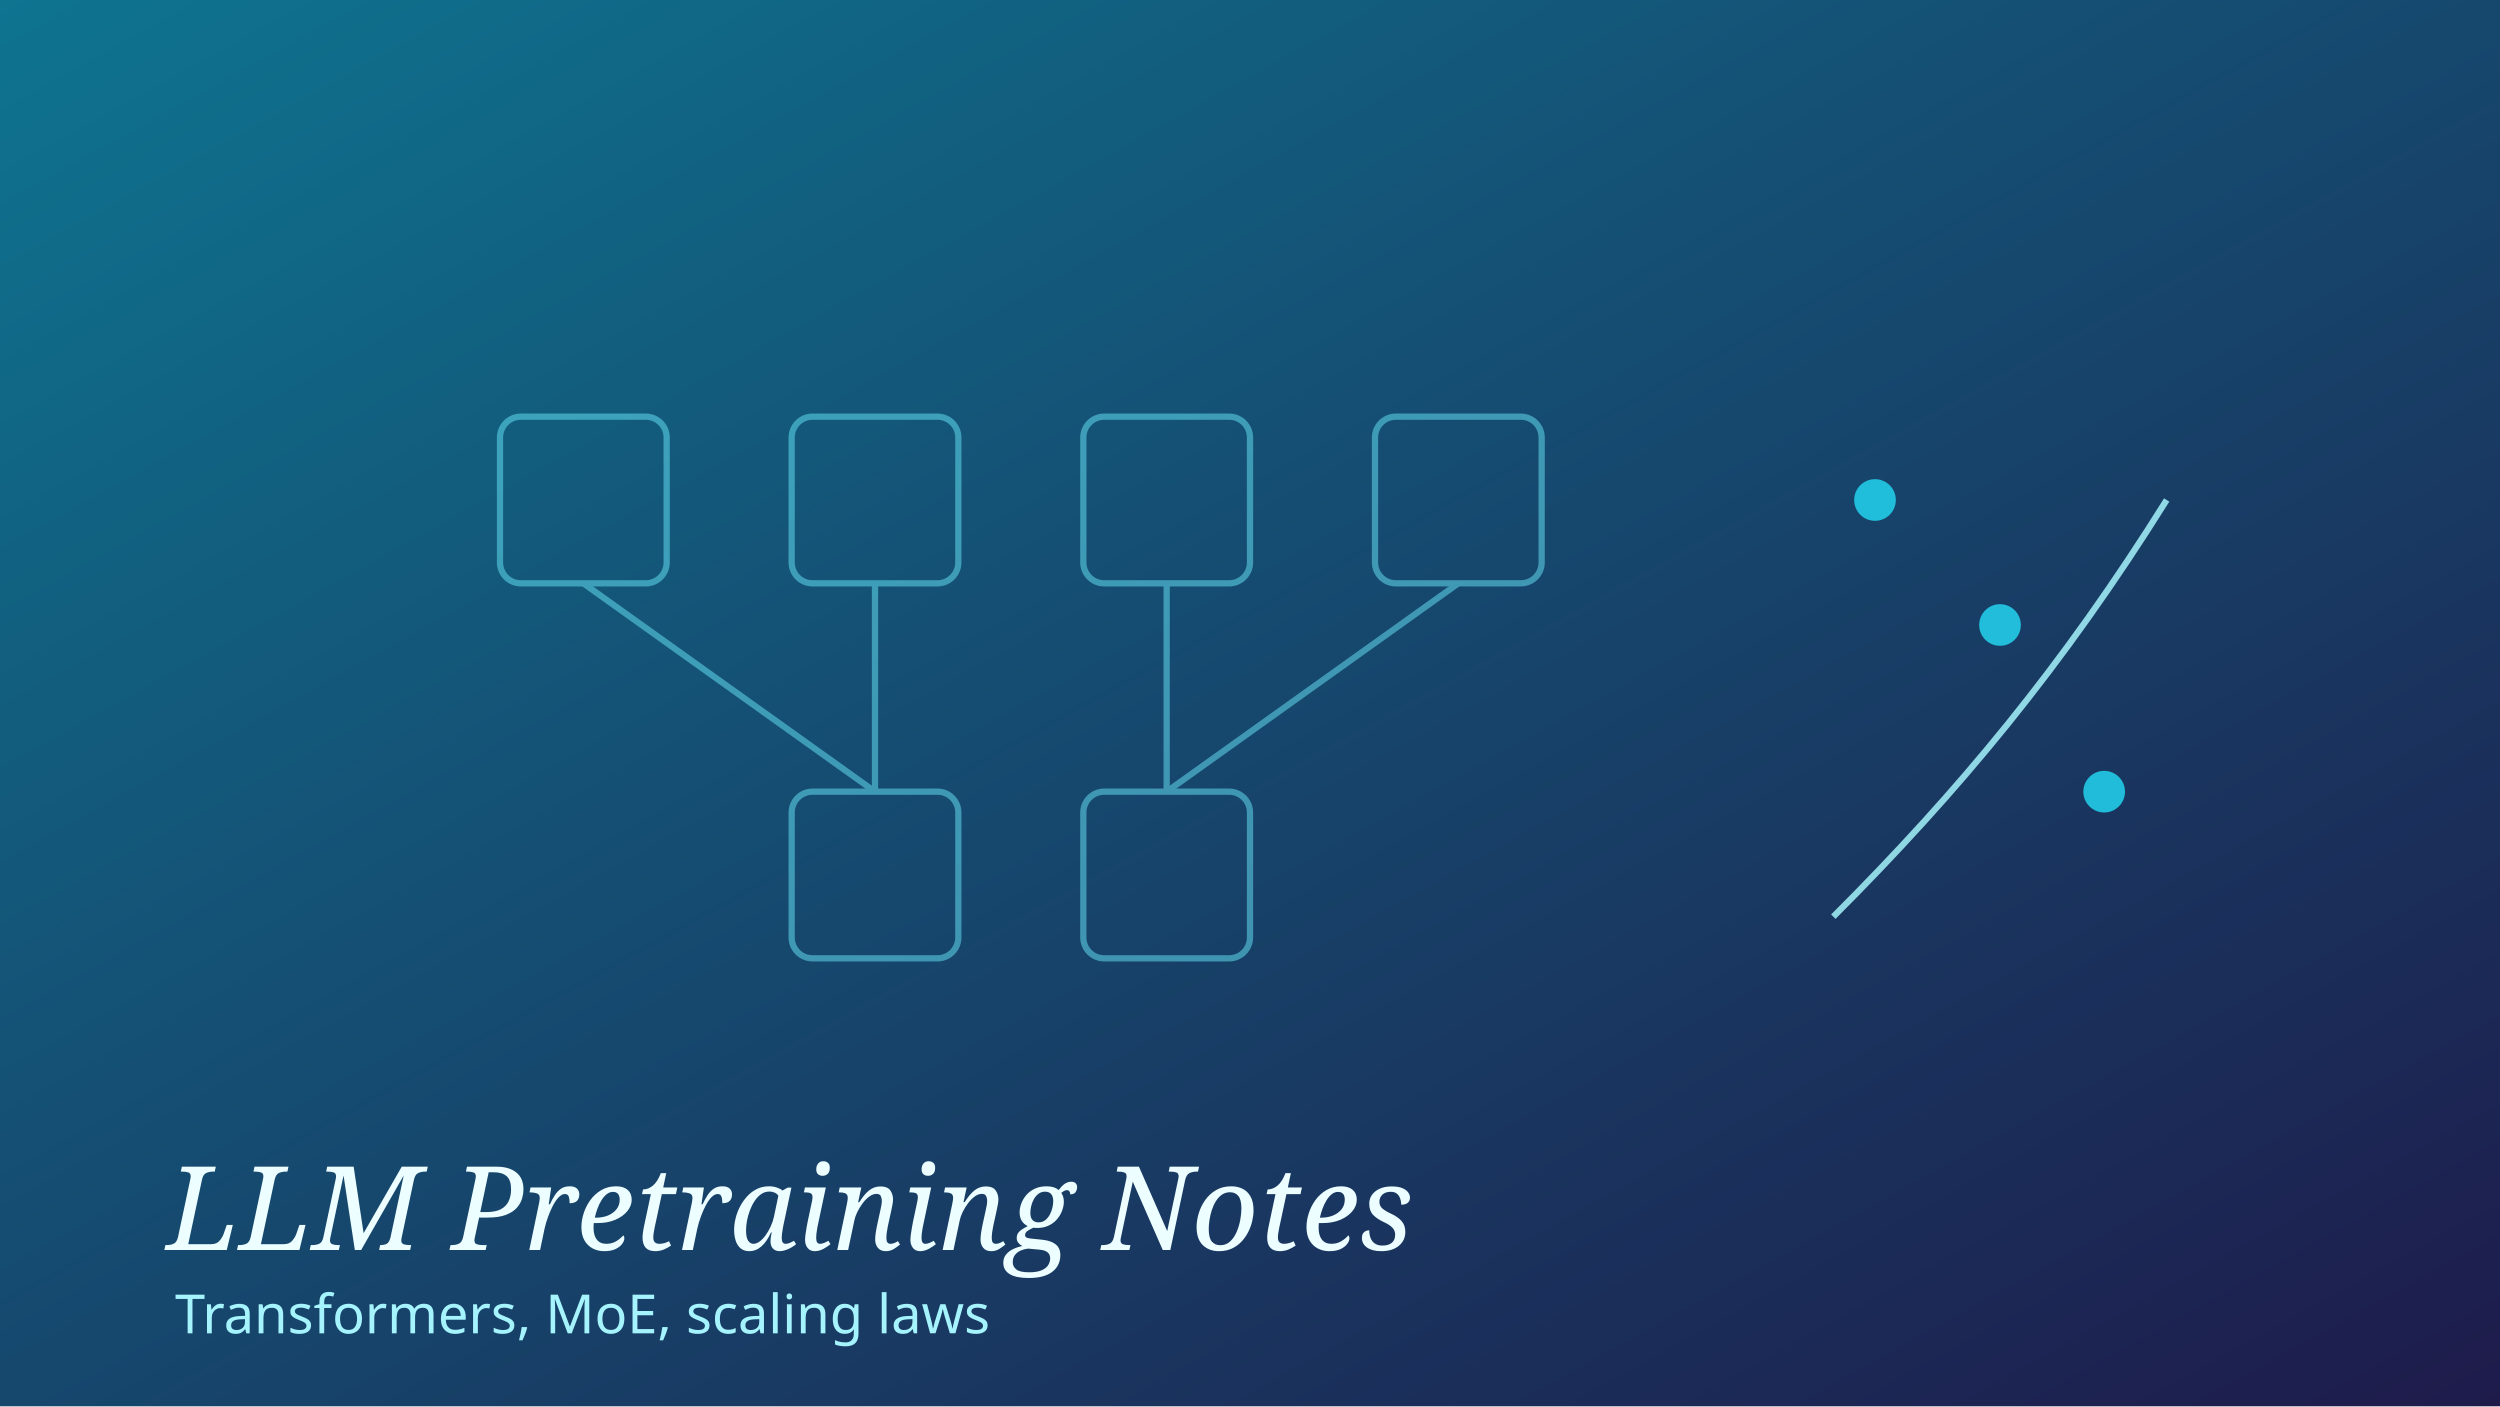
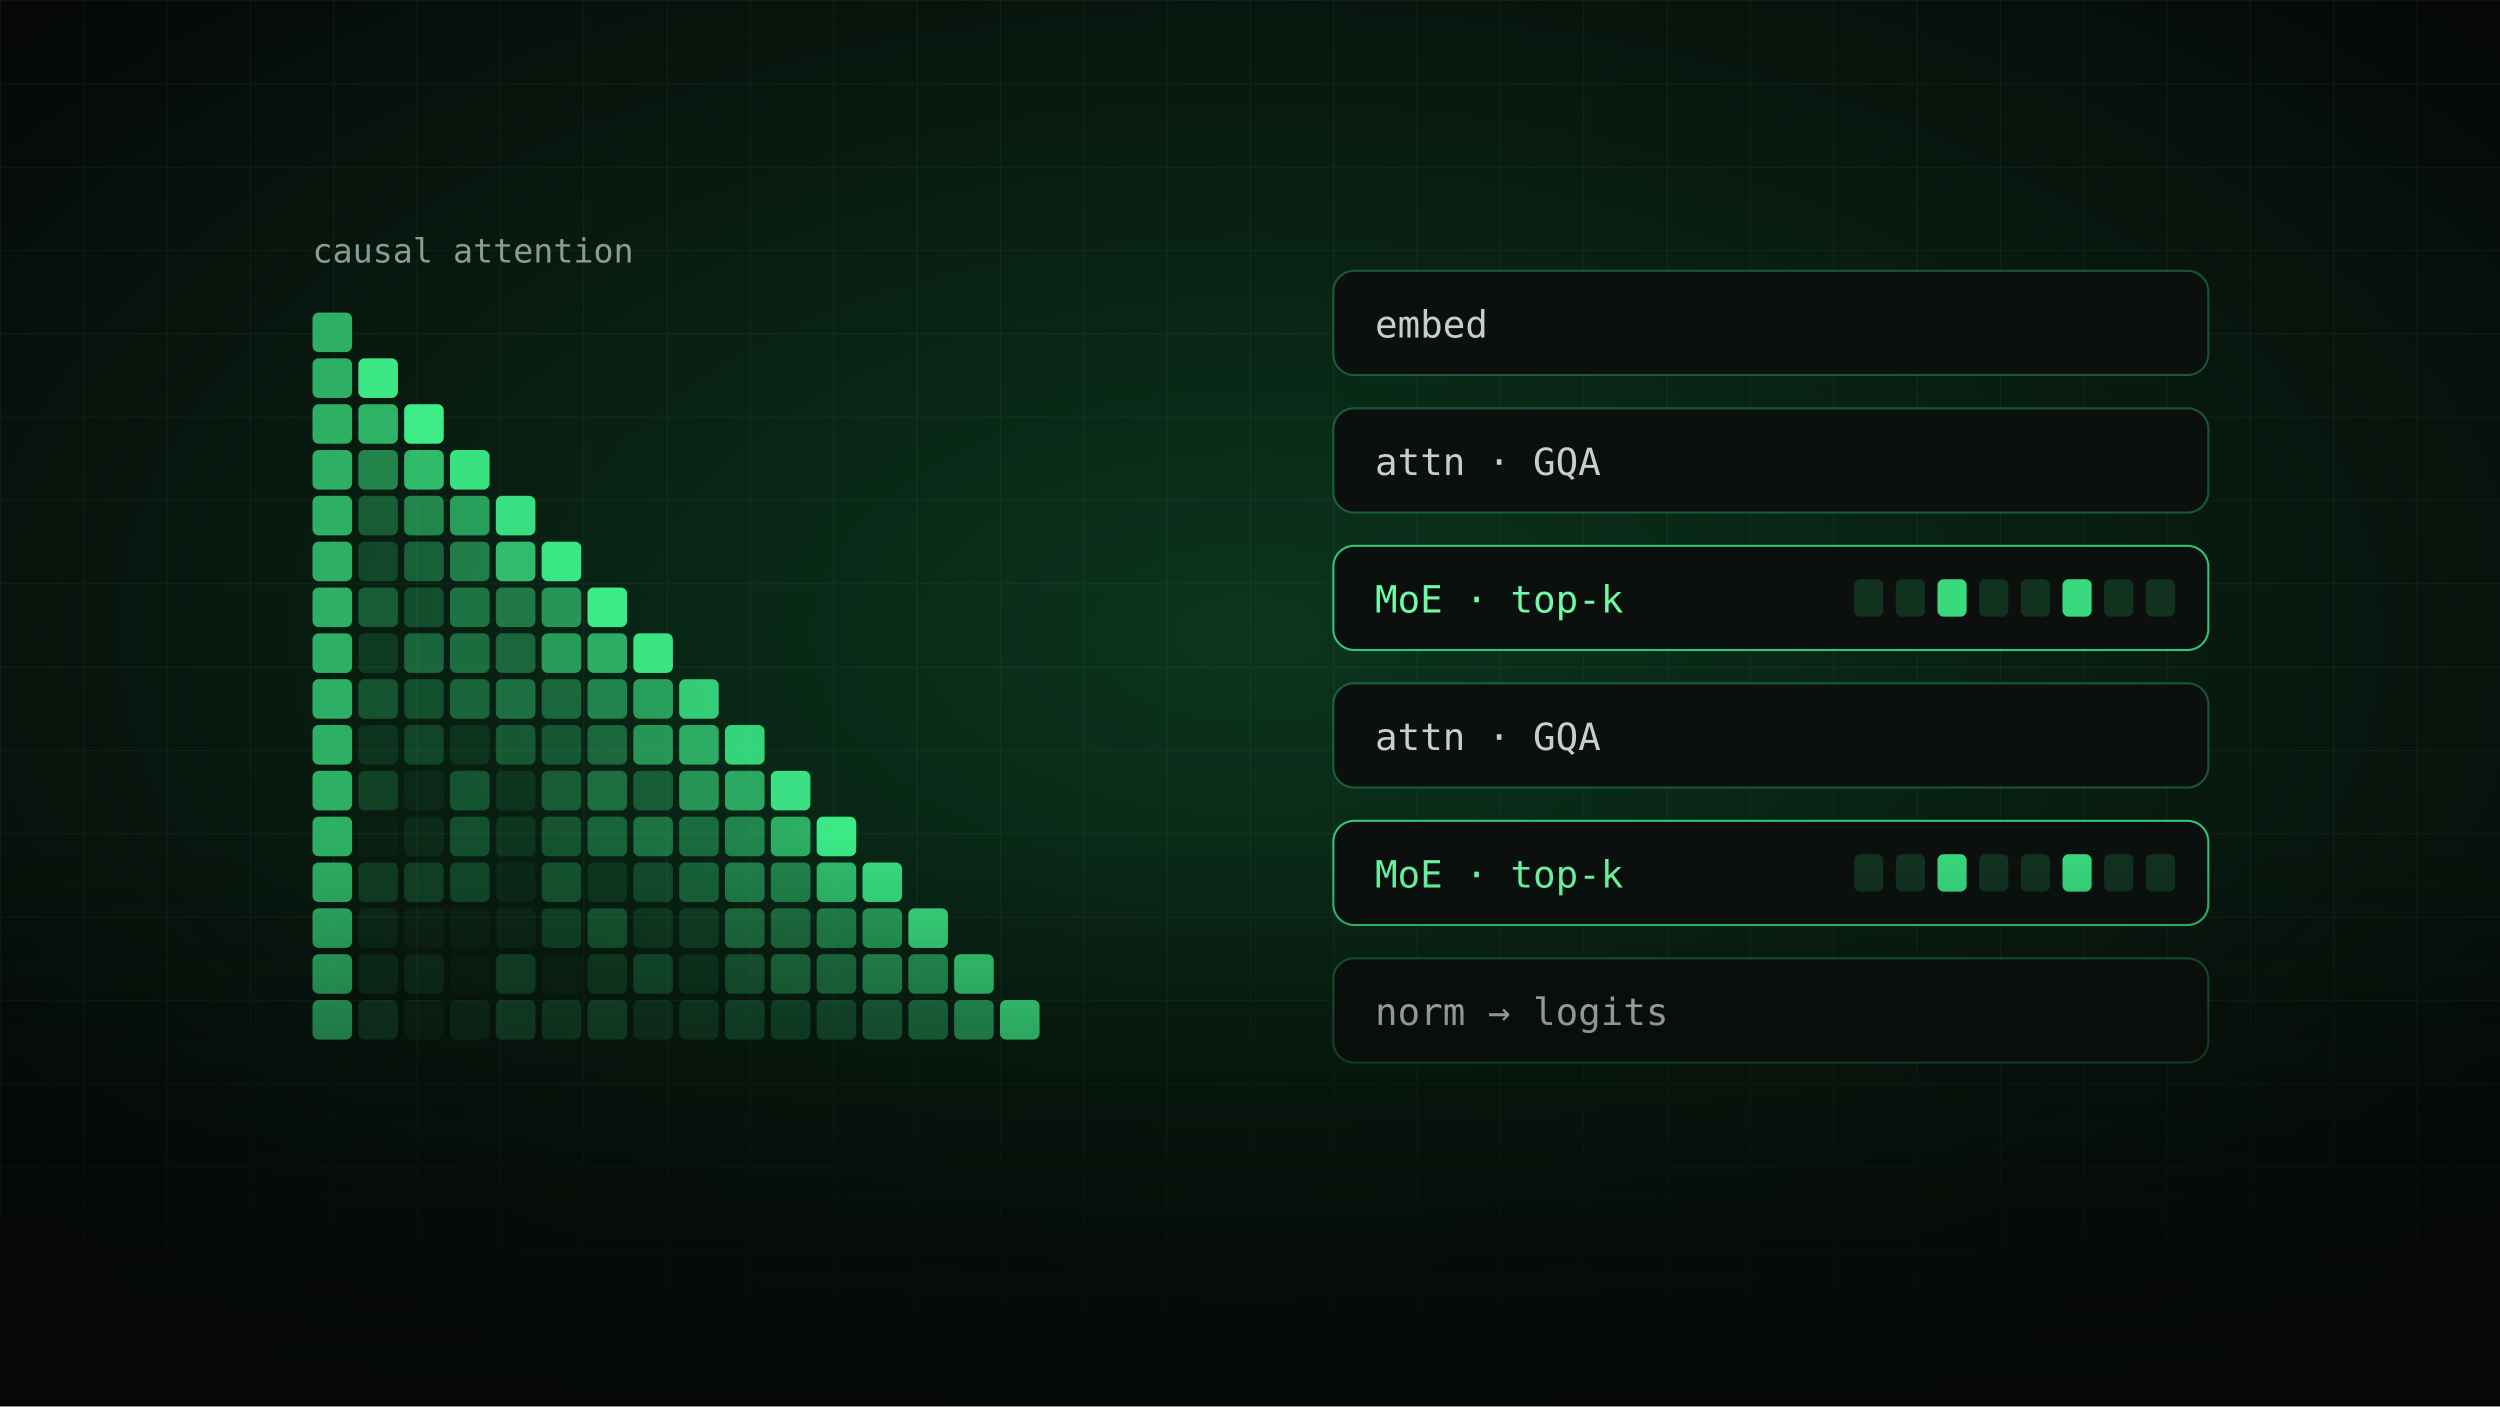
- <svg xmlns="http://www.w3.org/2000/svg" viewBox="0 0 1200 675" width="1200" height="675" role="img" aria-label="LLM Pretraining Notes">
+ <svg xmlns="http://www.w3.org/2000/svg" viewBox="0 0 1200 675" width="1200" height="675">
  <defs>
-     <linearGradient id="g" x1="0" y1="0" x2="1" y2="1">
-       <stop offset="0" stop-color="#0e7490" />
-       <stop offset="1" stop-color="#1e1b4b" />
+     <radialGradient id="glow" cx="50%" cy="45%" r="65%">
+       <stop offset="0" stop-color="#1fd672" stop-opacity="0.22" />
+       <stop offset="1" stop-color="#1fd672" stop-opacity="0" />
+     </radialGradient>
+     <pattern id="grid" width="40" height="40" patternUnits="userSpaceOnUse">
+       <path d="M40 0H0V40" fill="none" stroke="#ffffff" stroke-opacity="0.045" stroke-width="1" />
+     </pattern>
+     <filter id="blur" x="-50%" y="-50%" width="200%" height="200%">
+       <feGaussianBlur stdDeviation="6" />
+     </filter>
+     <linearGradient id="fade" x1="0" y1="0" x2="0" y2="1">
+       <stop offset="0.6" stop-color="#050806" stop-opacity="0" />
+       <stop offset="1" stop-color="#050806" stop-opacity="0.9" />
    </linearGradient>
  </defs>
-   <rect width="1200" height="675" fill="url(#g)" />
-   <g fill="none" stroke="#67e8f9" stroke-width="3" opacity="0.5">
-     <rect x="240" y="200" width="80" height="80" rx="10" />
-     <rect x="380" y="200" width="80" height="80" rx="10" />
-     <rect x="520" y="200" width="80" height="80" rx="10" />
-     <rect x="660" y="200" width="80" height="80" rx="10" />
-     <rect x="380" y="380" width="80" height="80" rx="10" />
-     <rect x="520" y="380" width="80" height="80" rx="10" />
-     <line x1="280" y1="280" x2="420" y2="380" />
-     <line x1="420" y1="280" x2="420" y2="380" />
-     <line x1="560" y1="280" x2="560" y2="380" />
-     <line x1="700" y1="280" x2="560" y2="380" />
-   </g>
-   <g fill="#22d3ee" opacity="0.85">
-     <circle cx="900" cy="240" r="10" />
-     <circle cx="960" cy="300" r="10" />
-     <circle cx="1010" cy="380" r="10" />
-     <path d="M880,440 C940,380 990,320 1040,240" fill="none" stroke="#a5f3fc" stroke-width="3" />
-   </g>
-   <text x="80" y="600" font-family="Georgia, serif" font-style="italic" font-size="56" fill="#ecfeff">LLM Pretraining Notes</text>
-   <text x="84" y="640" font-family="system-ui, sans-serif" font-size="26" fill="#a5f3fc">Transformers, MoE, scaling laws</text>
+   <rect width="1200" height="675" fill="#050806" />
+   <rect width="1200" height="675" fill="url(#grid)" />
+   <rect width="1200" height="675" fill="url(#glow)" />
+   <rect x="150" y="150" width="19" height="19" rx="3" fill="#3ef08a" fill-opacity="0.70" />
+   <rect x="150" y="172" width="19" height="19" rx="3" fill="#3ef08a" fill-opacity="0.70" />
+   <rect x="172" y="172" width="19" height="19" rx="3" fill="#3ef08a" fill-opacity="0.96" />
+   <rect x="150" y="194" width="19" height="19" rx="3" fill="#3ef08a" fill-opacity="0.70" />
+   <rect x="172" y="194" width="19" height="19" rx="3" fill="#3ef08a" fill-opacity="0.71" />
+   <rect x="194" y="194" width="19" height="19" rx="3" fill="#3ef08a" fill-opacity="0.98" />
+   <rect x="150" y="216" width="19" height="19" rx="3" fill="#3ef08a" fill-opacity="0.70" />
+   <rect x="172" y="216" width="19" height="19" rx="3" fill="#3ef08a" fill-opacity="0.49" />
+   <rect x="194" y="216" width="19" height="19" rx="3" fill="#3ef08a" fill-opacity="0.75" />
+   <rect x="216" y="216" width="19" height="19" rx="3" fill="#3ef08a" fill-opacity="0.93" />
+   <rect x="150" y="238" width="19" height="19" rx="3" fill="#3ef08a" fill-opacity="0.70" />
+   <rect x="172" y="238" width="19" height="19" rx="3" fill="#3ef08a" fill-opacity="0.30" />
+   <rect x="194" y="238" width="19" height="19" rx="3" fill="#3ef08a" fill-opacity="0.49" />
+   <rect x="216" y="238" width="19" height="19" rx="3" fill="#3ef08a" fill-opacity="0.61" />
+   <rect x="238" y="238" width="19" height="19" rx="3" fill="#3ef08a" fill-opacity="0.91" />
+   <rect x="150" y="260" width="19" height="19" rx="3" fill="#3ef08a" fill-opacity="0.70" />
+   <rect x="172" y="260" width="19" height="19" rx="3" fill="#3ef08a" fill-opacity="0.20" />
+   <rect x="194" y="260" width="19" height="19" rx="3" fill="#3ef08a" fill-opacity="0.32" />
+   <rect x="216" y="260" width="19" height="19" rx="3" fill="#3ef08a" fill-opacity="0.45" />
+   <rect x="238" y="260" width="19" height="19" rx="3" fill="#3ef08a" fill-opacity="0.75" />
+   <rect x="260" y="260" width="19" height="19" rx="3" fill="#3ef08a" fill-opacity="0.95" />
+   <rect x="150" y="282" width="19" height="19" rx="3" fill="#3ef08a" fill-opacity="0.70" />
+   <rect x="172" y="282" width="19" height="19" rx="3" fill="#3ef08a" fill-opacity="0.30" />
+   <rect x="194" y="282" width="19" height="19" rx="3" fill="#3ef08a" fill-opacity="0.23" />
+   <rect x="216" y="282" width="19" height="19" rx="3" fill="#3ef08a" fill-opacity="0.40" />
+   <rect x="238" y="282" width="19" height="19" rx="3" fill="#3ef08a" fill-opacity="0.42" />
+   <rect x="260" y="282" width="19" height="19" rx="3" fill="#3ef08a" fill-opacity="0.56" />
+   <rect x="282" y="282" width="19" height="19" rx="3" fill="#3ef08a" fill-opacity="0.97" />
+   <rect x="150" y="304" width="19" height="19" rx="3" fill="#3ef08a" fill-opacity="0.70" />
+   <rect x="172" y="304" width="19" height="19" rx="3" fill="#3ef08a" fill-opacity="0.14" />
+   <rect x="194" y="304" width="19" height="19" rx="3" fill="#3ef08a" fill-opacity="0.34" />
+   <rect x="216" y="304" width="19" height="19" rx="3" fill="#3ef08a" fill-opacity="0.37" />
+   <rect x="238" y="304" width="19" height="19" rx="3" fill="#3ef08a" fill-opacity="0.34" />
+   <rect x="260" y="304" width="19" height="19" rx="3" fill="#3ef08a" fill-opacity="0.59" />
+   <rect x="282" y="304" width="19" height="19" rx="3" fill="#3ef08a" fill-opacity="0.67" />
+   <rect x="304" y="304" width="19" height="19" rx="3" fill="#3ef08a" fill-opacity="0.94" />
+   <rect x="150" y="326" width="19" height="19" rx="3" fill="#3ef08a" fill-opacity="0.70" />
+   <rect x="172" y="326" width="19" height="19" rx="3" fill="#3ef08a" fill-opacity="0.26" />
+   <rect x="194" y="326" width="19" height="19" rx="3" fill="#3ef08a" fill-opacity="0.24" />
+   <rect x="216" y="326" width="19" height="19" rx="3" fill="#3ef08a" fill-opacity="0.33" />
+   <rect x="238" y="326" width="19" height="19" rx="3" fill="#3ef08a" fill-opacity="0.38" />
+   <rect x="260" y="326" width="19" height="19" rx="3" fill="#3ef08a" fill-opacity="0.34" />
+   <rect x="282" y="326" width="19" height="19" rx="3" fill="#3ef08a" fill-opacity="0.47" />
+   <rect x="304" y="326" width="19" height="19" rx="3" fill="#3ef08a" fill-opacity="0.60" />
+   <rect x="326" y="326" width="19" height="19" rx="3" fill="#3ef08a" fill-opacity="0.83" />
+   <rect x="150" y="348" width="19" height="19" rx="3" fill="#3ef08a" fill-opacity="0.70" />
+   <rect x="172" y="348" width="19" height="19" rx="3" fill="#3ef08a" fill-opacity="0.11" />
+   <rect x="194" y="348" width="19" height="19" rx="3" fill="#3ef08a" fill-opacity="0.19" />
+   <rect x="216" y="348" width="19" height="19" rx="3" fill="#3ef08a" fill-opacity="0.10" />
+   <rect x="238" y="348" width="19" height="19" rx="3" fill="#3ef08a" fill-opacity="0.27" />
+   <rect x="260" y="348" width="19" height="19" rx="3" fill="#3ef08a" fill-opacity="0.26" />
+   <rect x="282" y="348" width="19" height="19" rx="3" fill="#3ef08a" fill-opacity="0.34" />
+   <rect x="304" y="348" width="19" height="19" rx="3" fill="#3ef08a" fill-opacity="0.56" />
+   <rect x="326" y="348" width="19" height="19" rx="3" fill="#3ef08a" fill-opacity="0.66" />
+   <rect x="348" y="348" width="19" height="19" rx="3" fill="#3ef08a" fill-opacity="0.86" />
+   <rect x="150" y="370" width="19" height="19" rx="3" fill="#3ef08a" fill-opacity="0.70" />
+   <rect x="172" y="370" width="19" height="19" rx="3" fill="#3ef08a" fill-opacity="0.18" />
+   <rect x="194" y="370" width="19" height="19" rx="3" fill="#3ef08a" fill-opacity="0.06" />
+   <rect x="216" y="370" width="19" height="19" rx="3" fill="#3ef08a" fill-opacity="0.26" />
+   <rect x="238" y="370" width="19" height="19" rx="3" fill="#3ef08a" fill-opacity="0.10" />
+   <rect x="260" y="370" width="19" height="19" rx="3" fill="#3ef08a" fill-opacity="0.29" />
+   <rect x="282" y="370" width="19" height="19" rx="3" fill="#3ef08a" fill-opacity="0.37" />
+   <rect x="304" y="370" width="19" height="19" rx="3" fill="#3ef08a" fill-opacity="0.28" />
+   <rect x="326" y="370" width="19" height="19" rx="3" fill="#3ef08a" fill-opacity="0.55" />
+   <rect x="348" y="370" width="19" height="19" rx="3" fill="#3ef08a" fill-opacity="0.64" />
+   <rect x="370" y="370" width="19" height="19" rx="3" fill="#3ef08a" fill-opacity="0.92" />
+   <rect x="150" y="392" width="19" height="19" rx="3" fill="#3ef08a" fill-opacity="0.70" />
+   <rect x="172" y="392" width="19" height="19" rx="3" fill="#3ef08a" fill-opacity="0.03" />
+   <rect x="194" y="392" width="19" height="19" rx="3" fill="#3ef08a" fill-opacity="0.07" />
+   <rect x="216" y="392" width="19" height="19" rx="3" fill="#3ef08a" fill-opacity="0.24" />
+   <rect x="238" y="392" width="19" height="19" rx="3" fill="#3ef08a" fill-opacity="0.11" />
+   <rect x="260" y="392" width="19" height="19" rx="3" fill="#3ef08a" fill-opacity="0.25" />
+   <rect x="282" y="392" width="19" height="19" rx="3" fill="#3ef08a" fill-opacity="0.32" />
+   <rect x="304" y="392" width="19" height="19" rx="3" fill="#3ef08a" fill-opacity="0.39" />
+   <rect x="326" y="392" width="19" height="19" rx="3" fill="#3ef08a" fill-opacity="0.35" />
+   <rect x="348" y="392" width="19" height="19" rx="3" fill="#3ef08a" fill-opacity="0.47" />
+   <rect x="370" y="392" width="19" height="19" rx="3" fill="#3ef08a" fill-opacity="0.67" />
+   <rect x="392" y="392" width="19" height="19" rx="3" fill="#3ef08a" fill-opacity="0.96" />
+   <rect x="150" y="414" width="19" height="19" rx="3" fill="#3ef08a" fill-opacity="0.70" />
+   <rect x="172" y="414" width="19" height="19" rx="3" fill="#3ef08a" fill-opacity="0.17" />
+   <rect x="194" y="414" width="19" height="19" rx="3" fill="#3ef08a" fill-opacity="0.18" />
+   <rect x="216" y="414" width="19" height="19" rx="3" fill="#3ef08a" fill-opacity="0.21" />
+   <rect x="238" y="414" width="19" height="19" rx="3" fill="#3ef08a" fill-opacity="0.06" />
+   <rect x="260" y="414" width="19" height="19" rx="3" fill="#3ef08a" fill-opacity="0.26" />
+   <rect x="282" y="414" width="19" height="19" rx="3" fill="#3ef08a" fill-opacity="0.12" />
+   <rect x="304" y="414" width="19" height="19" rx="3" fill="#3ef08a" fill-opacity="0.21" />
+   <rect x="326" y="414" width="19" height="19" rx="3" fill="#3ef08a" fill-opacity="0.32" />
+   <rect x="348" y="414" width="19" height="19" rx="3" fill="#3ef08a" fill-opacity="0.46" />
+   <rect x="370" y="414" width="19" height="19" rx="3" fill="#3ef08a" fill-opacity="0.47" />
+   <rect x="392" y="414" width="19" height="19" rx="3" fill="#3ef08a" fill-opacity="0.75" />
+   <rect x="414" y="414" width="19" height="19" rx="3" fill="#3ef08a" fill-opacity="0.91" />
+   <rect x="150" y="436" width="19" height="19" rx="3" fill="#3ef08a" fill-opacity="0.70" />
+   <rect x="172" y="436" width="19" height="19" rx="3" fill="#3ef08a" fill-opacity="0.08" />
+   <rect x="194" y="436" width="19" height="19" rx="3" fill="#3ef08a" fill-opacity="0.05" />
+   <rect x="216" y="436" width="19" height="19" rx="3" fill="#3ef08a" fill-opacity="0.04" />
+   <rect x="238" y="436" width="19" height="19" rx="3" fill="#3ef08a" fill-opacity="0.06" />
+   <rect x="260" y="436" width="19" height="19" rx="3" fill="#3ef08a" fill-opacity="0.19" />
+   <rect x="282" y="436" width="19" height="19" rx="3" fill="#3ef08a" fill-opacity="0.27" />
+   <rect x="304" y="436" width="19" height="19" rx="3" fill="#3ef08a" fill-opacity="0.13" />
+   <rect x="326" y="436" width="19" height="19" rx="3" fill="#3ef08a" fill-opacity="0.15" />
+   <rect x="348" y="436" width="19" height="19" rx="3" fill="#3ef08a" fill-opacity="0.39" />
+   <rect x="370" y="436" width="19" height="19" rx="3" fill="#3ef08a" fill-opacity="0.39" />
+   <rect x="392" y="436" width="19" height="19" rx="3" fill="#3ef08a" fill-opacity="0.48" />
+   <rect x="414" y="436" width="19" height="19" rx="3" fill="#3ef08a" fill-opacity="0.61" />
+   <rect x="436" y="436" width="19" height="19" rx="3" fill="#3ef08a" fill-opacity="0.92" />
+   <rect x="150" y="458" width="19" height="19" rx="3" fill="#3ef08a" fill-opacity="0.70" />
+   <rect x="172" y="458" width="19" height="19" rx="3" fill="#3ef08a" fill-opacity="0.10" />
+   <rect x="194" y="458" width="19" height="19" rx="3" fill="#3ef08a" fill-opacity="0.10" />
+   <rect x="216" y="458" width="19" height="19" rx="3" fill="#3ef08a" fill-opacity="0.03" />
+   <rect x="238" y="458" width="19" height="19" rx="3" fill="#3ef08a" fill-opacity="0.21" />
+   <rect x="260" y="458" width="19" height="19" rx="3" fill="#3ef08a" fill-opacity="0.04" />
+   <rect x="282" y="458" width="19" height="19" rx="3" fill="#3ef08a" fill-opacity="0.15" />
+   <rect x="304" y="458" width="19" height="19" rx="3" fill="#3ef08a" fill-opacity="0.24" />
+   <rect x="326" y="458" width="19" height="19" rx="3" fill="#3ef08a" fill-opacity="0.12" />
+   <rect x="348" y="458" width="19" height="19" rx="3" fill="#3ef08a" fill-opacity="0.29" />
+   <rect x="370" y="458" width="19" height="19" rx="3" fill="#3ef08a" fill-opacity="0.39" />
+   <rect x="392" y="458" width="19" height="19" rx="3" fill="#3ef08a" fill-opacity="0.41" />
+   <rect x="414" y="458" width="19" height="19" rx="3" fill="#3ef08a" fill-opacity="0.55" />
+   <rect x="436" y="458" width="19" height="19" rx="3" fill="#3ef08a" fill-opacity="0.59" />
+   <rect x="458" y="458" width="19" height="19" rx="3" fill="#3ef08a" fill-opacity="0.89" />
+   <rect x="150" y="480" width="19" height="19" rx="3" fill="#3ef08a" fill-opacity="0.70" />
+   <rect x="172" y="480" width="19" height="19" rx="3" fill="#3ef08a" fill-opacity="0.17" />
+   <rect x="194" y="480" width="19" height="19" rx="3" fill="#3ef08a" fill-opacity="0.07" />
+   <rect x="216" y="480" width="19" height="19" rx="3" fill="#3ef08a" fill-opacity="0.10" />
+   <rect x="238" y="480" width="19" height="19" rx="3" fill="#3ef08a" fill-opacity="0.22" />
+   <rect x="260" y="480" width="19" height="19" rx="3" fill="#3ef08a" fill-opacity="0.19" />
+   <rect x="282" y="480" width="19" height="19" rx="3" fill="#3ef08a" fill-opacity="0.23" />
+   <rect x="304" y="480" width="19" height="19" rx="3" fill="#3ef08a" fill-opacity="0.14" />
+   <rect x="326" y="480" width="19" height="19" rx="3" fill="#3ef08a" fill-opacity="0.17" />
+   <rect x="348" y="480" width="19" height="19" rx="3" fill="#3ef08a" fill-opacity="0.24" />
+   <rect x="370" y="480" width="19" height="19" rx="3" fill="#3ef08a" fill-opacity="0.23" />
+   <rect x="392" y="480" width="19" height="19" rx="3" fill="#3ef08a" fill-opacity="0.26" />
+   <rect x="414" y="480" width="19" height="19" rx="3" fill="#3ef08a" fill-opacity="0.36" />
+   <rect x="436" y="480" width="19" height="19" rx="3" fill="#3ef08a" fill-opacity="0.43" />
+   <rect x="458" y="480" width="19" height="19" rx="3" fill="#3ef08a" fill-opacity="0.64" />
+   <rect x="480" y="480" width="19" height="19" rx="3" fill="#3ef08a" fill-opacity="1.00" />
+   <text x="150" y="126" font-family="ui-monospace, 'SF Mono', Menlo, monospace" font-size="16" fill="#8b9c92">causal attention</text>
+   <rect x="640" y="130" width="420" height="50" rx="10" fill="#0b100e" stroke="#3ef08a" stroke-opacity="0.3" />
+   <text x="660" y="162" font-family="ui-monospace, 'SF Mono', Menlo, monospace" font-size="18" fill="#c3d1c8">embed</text>
+   <rect x="640" y="196" width="420" height="50" rx="10" fill="#0b100e" stroke="#3ef08a" stroke-opacity="0.3" />
+   <text x="660" y="228" font-family="ui-monospace, 'SF Mono', Menlo, monospace" font-size="18" fill="#c3d1c8">attn · GQA</text>
+   <rect x="640" y="262" width="420" height="50" rx="10" fill="#0b100e" stroke="#3ef08a" stroke-opacity="0.8" />
+   <text x="660" y="294" font-family="ui-monospace, 'SF Mono', Menlo, monospace" font-size="18" fill="#6dfba6">MoE · top-k</text>
+   <rect x="890" y="278" width="14" height="18" rx="3" fill="#3ef08a" fill-opacity="0.15" />
+   <rect x="910" y="278" width="14" height="18" rx="3" fill="#3ef08a" fill-opacity="0.15" />
+   <rect x="930" y="278" width="14" height="18" rx="3" fill="#3ef08a" fill-opacity="0.9" />
+   <rect x="950" y="278" width="14" height="18" rx="3" fill="#3ef08a" fill-opacity="0.15" />
+   <rect x="970" y="278" width="14" height="18" rx="3" fill="#3ef08a" fill-opacity="0.15" />
+   <rect x="990" y="278" width="14" height="18" rx="3" fill="#3ef08a" fill-opacity="0.9" />
+   <rect x="1010" y="278" width="14" height="18" rx="3" fill="#3ef08a" fill-opacity="0.15" />
+   <rect x="1030" y="278" width="14" height="18" rx="3" fill="#3ef08a" fill-opacity="0.15" />
+   <rect x="640" y="328" width="420" height="50" rx="10" fill="#0b100e" stroke="#3ef08a" stroke-opacity="0.3" />
+   <text x="660" y="360" font-family="ui-monospace, 'SF Mono', Menlo, monospace" font-size="18" fill="#c3d1c8">attn · GQA</text>
+   <rect x="640" y="394" width="420" height="50" rx="10" fill="#0b100e" stroke="#3ef08a" stroke-opacity="0.8" />
+   <text x="660" y="426" font-family="ui-monospace, 'SF Mono', Menlo, monospace" font-size="18" fill="#6dfba6">MoE · top-k</text>
+   <rect x="890" y="410" width="14" height="18" rx="3" fill="#3ef08a" fill-opacity="0.15" />
+   <rect x="910" y="410" width="14" height="18" rx="3" fill="#3ef08a" fill-opacity="0.15" />
+   <rect x="930" y="410" width="14" height="18" rx="3" fill="#3ef08a" fill-opacity="0.9" />
+   <rect x="950" y="410" width="14" height="18" rx="3" fill="#3ef08a" fill-opacity="0.15" />
+   <rect x="970" y="410" width="14" height="18" rx="3" fill="#3ef08a" fill-opacity="0.15" />
+   <rect x="990" y="410" width="14" height="18" rx="3" fill="#3ef08a" fill-opacity="0.9" />
+   <rect x="1010" y="410" width="14" height="18" rx="3" fill="#3ef08a" fill-opacity="0.15" />
+   <rect x="1030" y="410" width="14" height="18" rx="3" fill="#3ef08a" fill-opacity="0.15" />
+   <rect x="640" y="460" width="420" height="50" rx="10" fill="#0b100e" stroke="#3ef08a" stroke-opacity="0.3" />
+   <text x="660" y="492" font-family="ui-monospace, 'SF Mono', Menlo, monospace" font-size="18" fill="#c3d1c8">norm → logits</text>
+   <rect width="1200" height="675" fill="url(#fade)" />
</svg>
